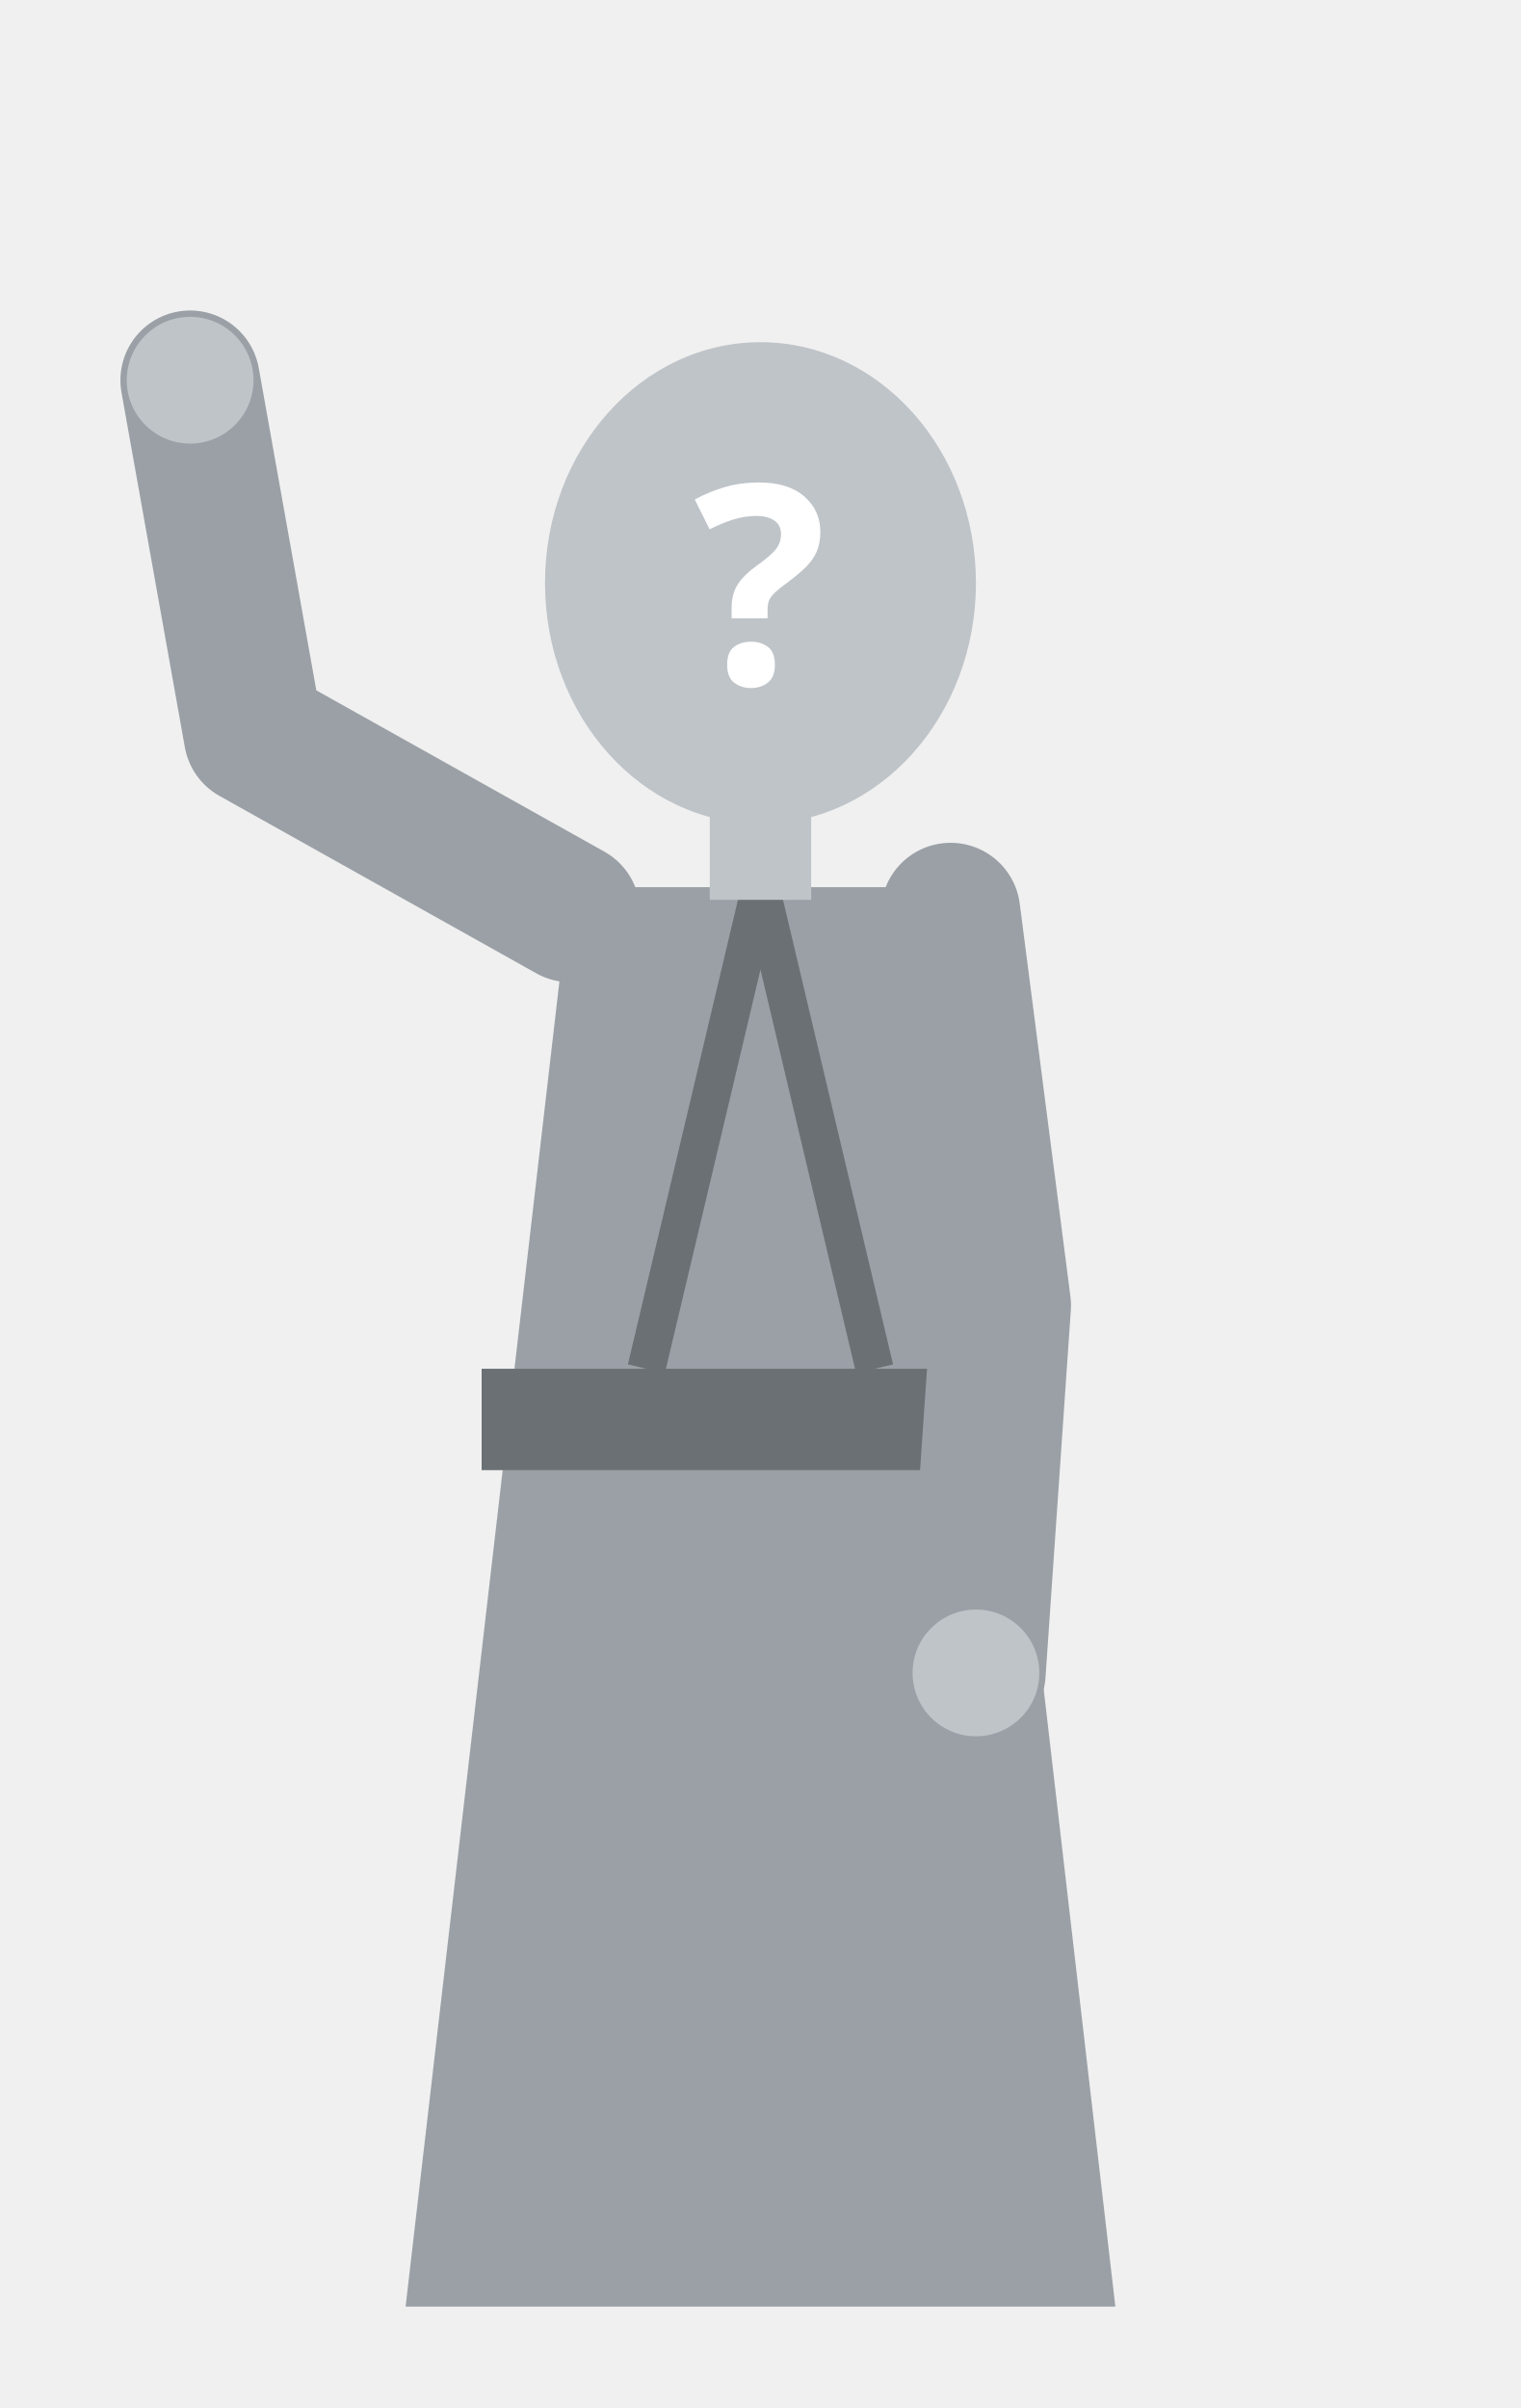
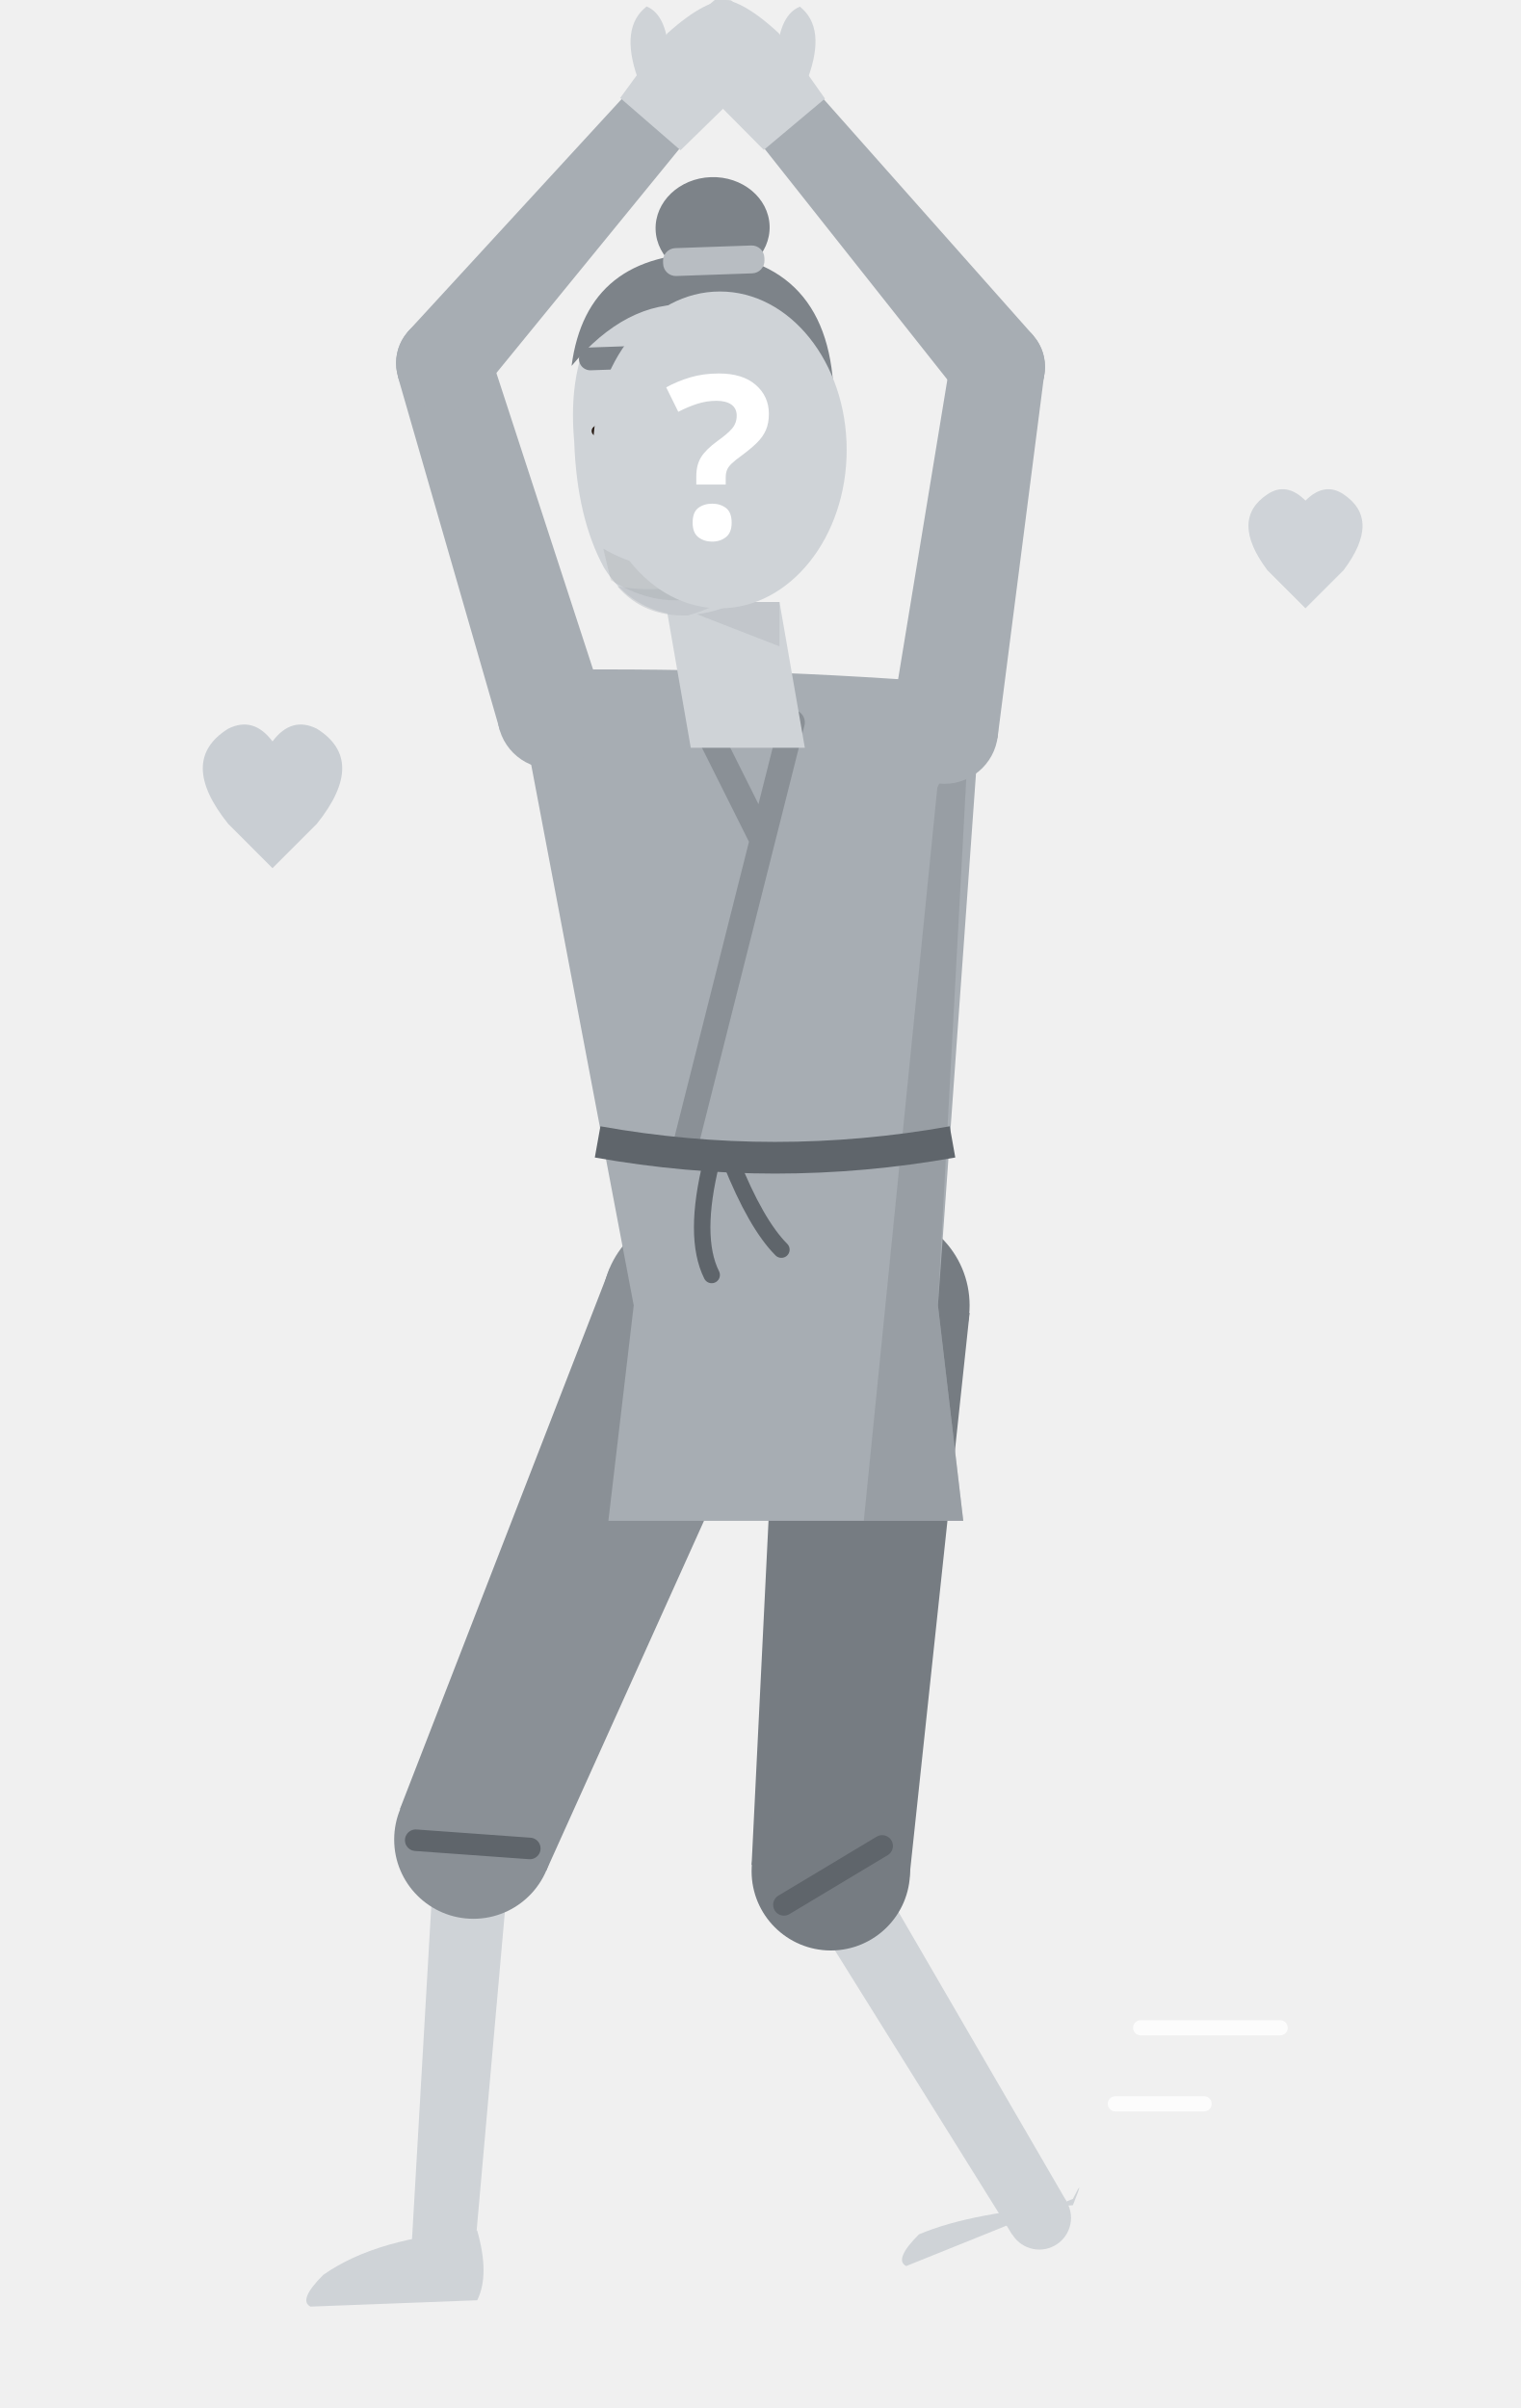
<svg xmlns="http://www.w3.org/2000/svg" width="240" height="380" viewBox="0 -20 240 380">
-   <path d="M90 120 L150 120 L176 344 L64 344 Z" fill="#9aa0a6" />
-   <path d="M120 120 L102 196 M120 120 L138 196" stroke="#6b7075" stroke-width="6" fill="none" />
-   <rect x="76" y="196" width="88" height="16" fill="#6b7075" />
-   <rect x="112" y="100" width="16" height="22" fill="#bfc4c9" />
-   <ellipse cx="120" cy="72" rx="34" ry="38" fill="#bfc4c9" />
-   <text x="120" y="88" font-size="44" font-family="sans-serif" font-weight="bold" fill="#fff" text-anchor="middle">?</text>
-   <polyline points="90,124 40,96 30,40" fill="none" stroke="#9aa0a6" stroke-width="22" stroke-linecap="round" stroke-linejoin="round" />
-   <circle cx="30" cy="40" r="10" fill="#bfc4c9" />
-   <polyline points="150,124 158,186 154,244" fill="none" stroke="#9aa0a6" stroke-width="22" stroke-linecap="round" stroke-linejoin="round" />
-   <circle cx="154" cy="244" r="10" fill="#bfc4c9" />
+   <path d="M126.7 279.7 L159.7 332.6 L168.3 327.4 L137 273.5 Z" fill="#cfd3d7" />
+   <circle cx="131.8" cy="276.6" r="6" fill="#cfd3d7" />
+   <circle cx="164" cy="330" r="5" fill="#cfd3d7" />
+   <path d="M169.3 328 Q153.5 329 145 332.6 Q141 336.6 143 337.6 L169.3 327 Q171.3 323 169.3 328 Z" fill="#cfd3d7" />
+   <path d="M68.6 271.4 L65 333.6 L75 334.4 L80.5 272.3 Z" fill="#cfd3d7" />
+   <circle cx="74.6" cy="271.8" r="6" fill="#cfd3d7" />
+   <circle cx="70" cy="334" r="5" fill="#cfd3d7" />
+   <path d="M75.3 332 Q59.5 333 51 339 Q47 343 49 344 L75.3 343 Q77.3 339 75.3 332 Z" fill="#cfd3d7" />
+   <path d="M100 182 L148 182 L146 208 L102 208 Z" fill="#8a9096" />
+   <path d="M123 184.8 L118.6 274.3 L143.5 276.3 L153 187.2 Z" fill="#767c82" />
+   <circle cx="138" cy="186" r="15" fill="#767c82" />
+   <circle cx="131.1" cy="275.3" r="12.5" fill="#767c82" />
+   <path d="M123.7 280.6 L139.2 271.3" stroke="#5f656b" stroke-width="3.4" stroke-linecap="round" />
+   <path d="M96.2 180.2 L63.1 265.5 L86.2 275.2 L123.8 191.8 Z" fill="#8a9096" />
+   <circle cx="110" cy="186" r="15" fill="#8a9096" />
+   <circle cx="74.7" cy="270.3" r="12.5" fill="#8a9096" />
+   <path d="M65.6 270.4 L83.6 271.7" stroke="#5f656b" stroke-width="3.4" stroke-linecap="round" />
+   <path d="M81 85.8 Q118 85 155 88.2 L148 186 L152 220 L96 220 L100 186 Z" fill="#a7adb3" />
+   <path d="M147.9 104.3 L153 93.2 L148 186 L152 220 L136.3 220 Z" fill="#8a9096" opacity=".5" />
+   <path d="M125 94 L108.3 160.2 M111 94 L120 112" stroke="#8a9096" stroke-width="4" fill="none" stroke-linecap="round" />
+   <path d="M94.3 160.2 Q122.3 165.2 150.3 160.2" stroke="#5f656b" stroke-width="5" fill="none" />
+   <path d="M112.3 163.2 q-3 12 0 18 M115.3 163.2 q4 10 8 14" stroke="#5f656b" stroke-width="2.6" fill="none" stroke-linecap="round" />
+   <path d="M109 98 L105 75 L123 75 L127 98 Z" fill="#cfd3d7" />
+   <path d="M105 75 L123 75 L123 82 Z" fill="#b9bec3" opacity=".6" />
+   <g transform="translate(111.6 49) rotate(-2) scale(-1 1)">
+     <path d="M-20 -6 Q-21 12 -12 21 Q-4 28 5 28 Q13 27 17 20 Q21 12 21 0 Q22 -18 10 -25 Q0 -29 -10 -26 Q-20 -20 -20 -6 Z" fill="#cfd3d7" />
+     <path d="M-12 19 Q-4 26 4 28 Q11 28 15 23 Q6 25 -2 21 Q-8 19 -12 14 Z" fill="#b9bec3" opacity=".5" />
+     <ellipse cx="-14" cy="3" rx="5" ry="7.5" fill="#cfd3d7" />
+     <path d="M-15 0 q-2 4 0 7" stroke="#b9bec3" stroke-width="1.6" fill="none" />
+     <path d="M5 -3 Q6 3 9 7 Q10 10 6 11 Q3 11 3 9" fill="none" stroke="#b9bec3" stroke-width="1.8" stroke-linecap="round" />
+     <ellipse cx="6" cy="9" rx="4.6" ry="2.6" fill="#b9bec3" opacity=".45" />
+     <path d="M-8 20 Q4 30 16 22 L17 17 Q6 24 -6 16 Z" fill="#7d8389" opacity=".16" />
+     <path d="M-11 0 Q-6 -5.2 -1 -1 Q-6 2.6 -11 0 Z" fill="#fbf6ee" />
+     <ellipse cx="-4.8" cy="-0.7" rx="2.6" ry="2.9" fill="#2a1d16" />
+     <path d="M-11.5 -.4 Q-6 -5.46 -0.5 -1.6" stroke="#2a1d16" stroke-width="1.6" fill="none" stroke-linecap="round" />
+     <path d="M9.1 0 Q13 -5.2 16.9 -1 Q13 2.6 9.1 0 Z" fill="#fbf6ee" />
+     <ellipse cx="13.7" cy="-0.7" rx="2.6" ry="2.9" fill="#2a1d16" />
+     <path d="M8.6 -.4 Q13 -5.46 17.4 -1.6" stroke="#2a1d16" stroke-width="1.6" fill="none" stroke-linecap="round" />
+     <path d="M-13 -13 Q-6 -13 0 -13" stroke="#7d8389" stroke-width="3.6" fill="none" stroke-linecap="round" />
+     <path d="M8 -13 Q13 -13 18 -13" stroke="#7d8389" stroke-width="3.6" fill="none" stroke-linecap="round" />
+     <path d="M-1.25 15 Q6 15 12.25 14 Q10.25 22 5 22 Q-1.25 21 -1.25 15 Z" fill="#9aa0a6" />
+     <path d="M-0.25 15.5 L11.25 14.6 L10.85 16.6 L0.15 17 Z" fill="#fff" />
+     <path d="M-20 -2 Q-22 -26 -2 -29 Q18 -30 21 -12 Q12 -22 2 -21 L3 -16 L-4 -20 Q-10 -16 -12 -6 L-14 4 Q-20 6 -20 -2 Z" fill="#7d8389" />
+     <ellipse cx="-2" cy="-33" rx="9" ry="8" fill="#7d8389" />
+     <rect x="-10" y="-30" width="16" height="4.4" rx="2" fill="#b8bdc2" />
+   </g>
+   <path d="M157.4 96.5 L164.8 38.9 L150 36.8 L140.6 94 Z" fill="#a7adb3" />
+   <circle cx="149" cy="95.2" r="8.5" fill="#a7adb3" />
+   <circle cx="157.4" cy="37.9" r="7.5" fill="#a7adb3" />
+   <path d="M163.1 33 L128.6 -5.9 L119.4 1.9 L151.7 42.7 Z" fill="#a7adb3" />
+   <circle cx="157.4" cy="37.9" r="7.5" fill="#a7adb3" />
+   <circle cx="124" cy="-2" r="6" fill="#a7adb3" />
+   <g transform="translate(124 -2) rotate(-130) scale(1.05 -1.05)">
+     <path d="M-2 -6 L10 -7 Q18 -6 20 -3 L20 3 Q18 6 10 7 L-2 6 Z" fill="#cfd3d7" />
+     <path d="M2 -6 Q6 -13 11 -12 Q12 -9 8 -5 Z" fill="#cfd3d7" />
+   </g>
+   <path d="M95.1 90.3 L77.1 35.1 L62.8 39.5 L78.9 95.3 Z" fill="#a7adb3" />
+   <circle cx="87" cy="92.8" r="8.5" fill="#a7adb3" />
+   <circle cx="70" cy="37.3" r="7.5" fill="#a7adb3" />
+   <path d="M75.6 42.2 L108.5 1.9 L99.5 -5.9 L64.3 32.4 Z" fill="#a7adb3" />
+   <circle cx="70" cy="37.3" r="7.5" fill="#a7adb3" />
+   <circle cx="104" cy="-2" r="6" fill="#a7adb3" />
+   <g transform="translate(104 -2) rotate(-49.1) scale(1.05 1.05)">
+     <path d="M-2 -6 L10 -7 Q18 -6 20 -3 L20 3 Q18 6 10 7 L-2 6 Z" fill="#cfd3d7" />
+     <path d="M2 -6 Q6 -13 11 -12 Q12 -9 8 -5 Z" fill="#cfd3d7" />
+   </g>
+   <path d="M36 110 q-8 -10 0 -15 q4 -2 7 2 q3 -4 7 -2 q8 5 0 15 l-7 7 z" fill="#c9ced3" />
+   <path d="M200 70 q-6 -8 0 -12 q3 -2 6 1 q3 -3 6 -1 q6 4 0 12 l-6 6 z" fill="#c9ced3" opacity=".85" />
+   <path d="M180 300 h22" stroke="#ffffff" stroke-width="2.4" stroke-linecap="round" opacity=".8" />
+   <path d="M176 312 h14" stroke="#ffffff" stroke-width="2.4" stroke-linecap="round" opacity=".8" />
+   <g transform="translate(111.6 49) rotate(0)">
+     <ellipse cx="2" cy="2" rx="20" ry="25" fill="#cfd3d7" />
+     <text x="2" y="16" font-size="36" font-family="sans-serif" font-weight="bold" fill="#fff" text-anchor="middle">?</text>
+   </g>
</svg>
